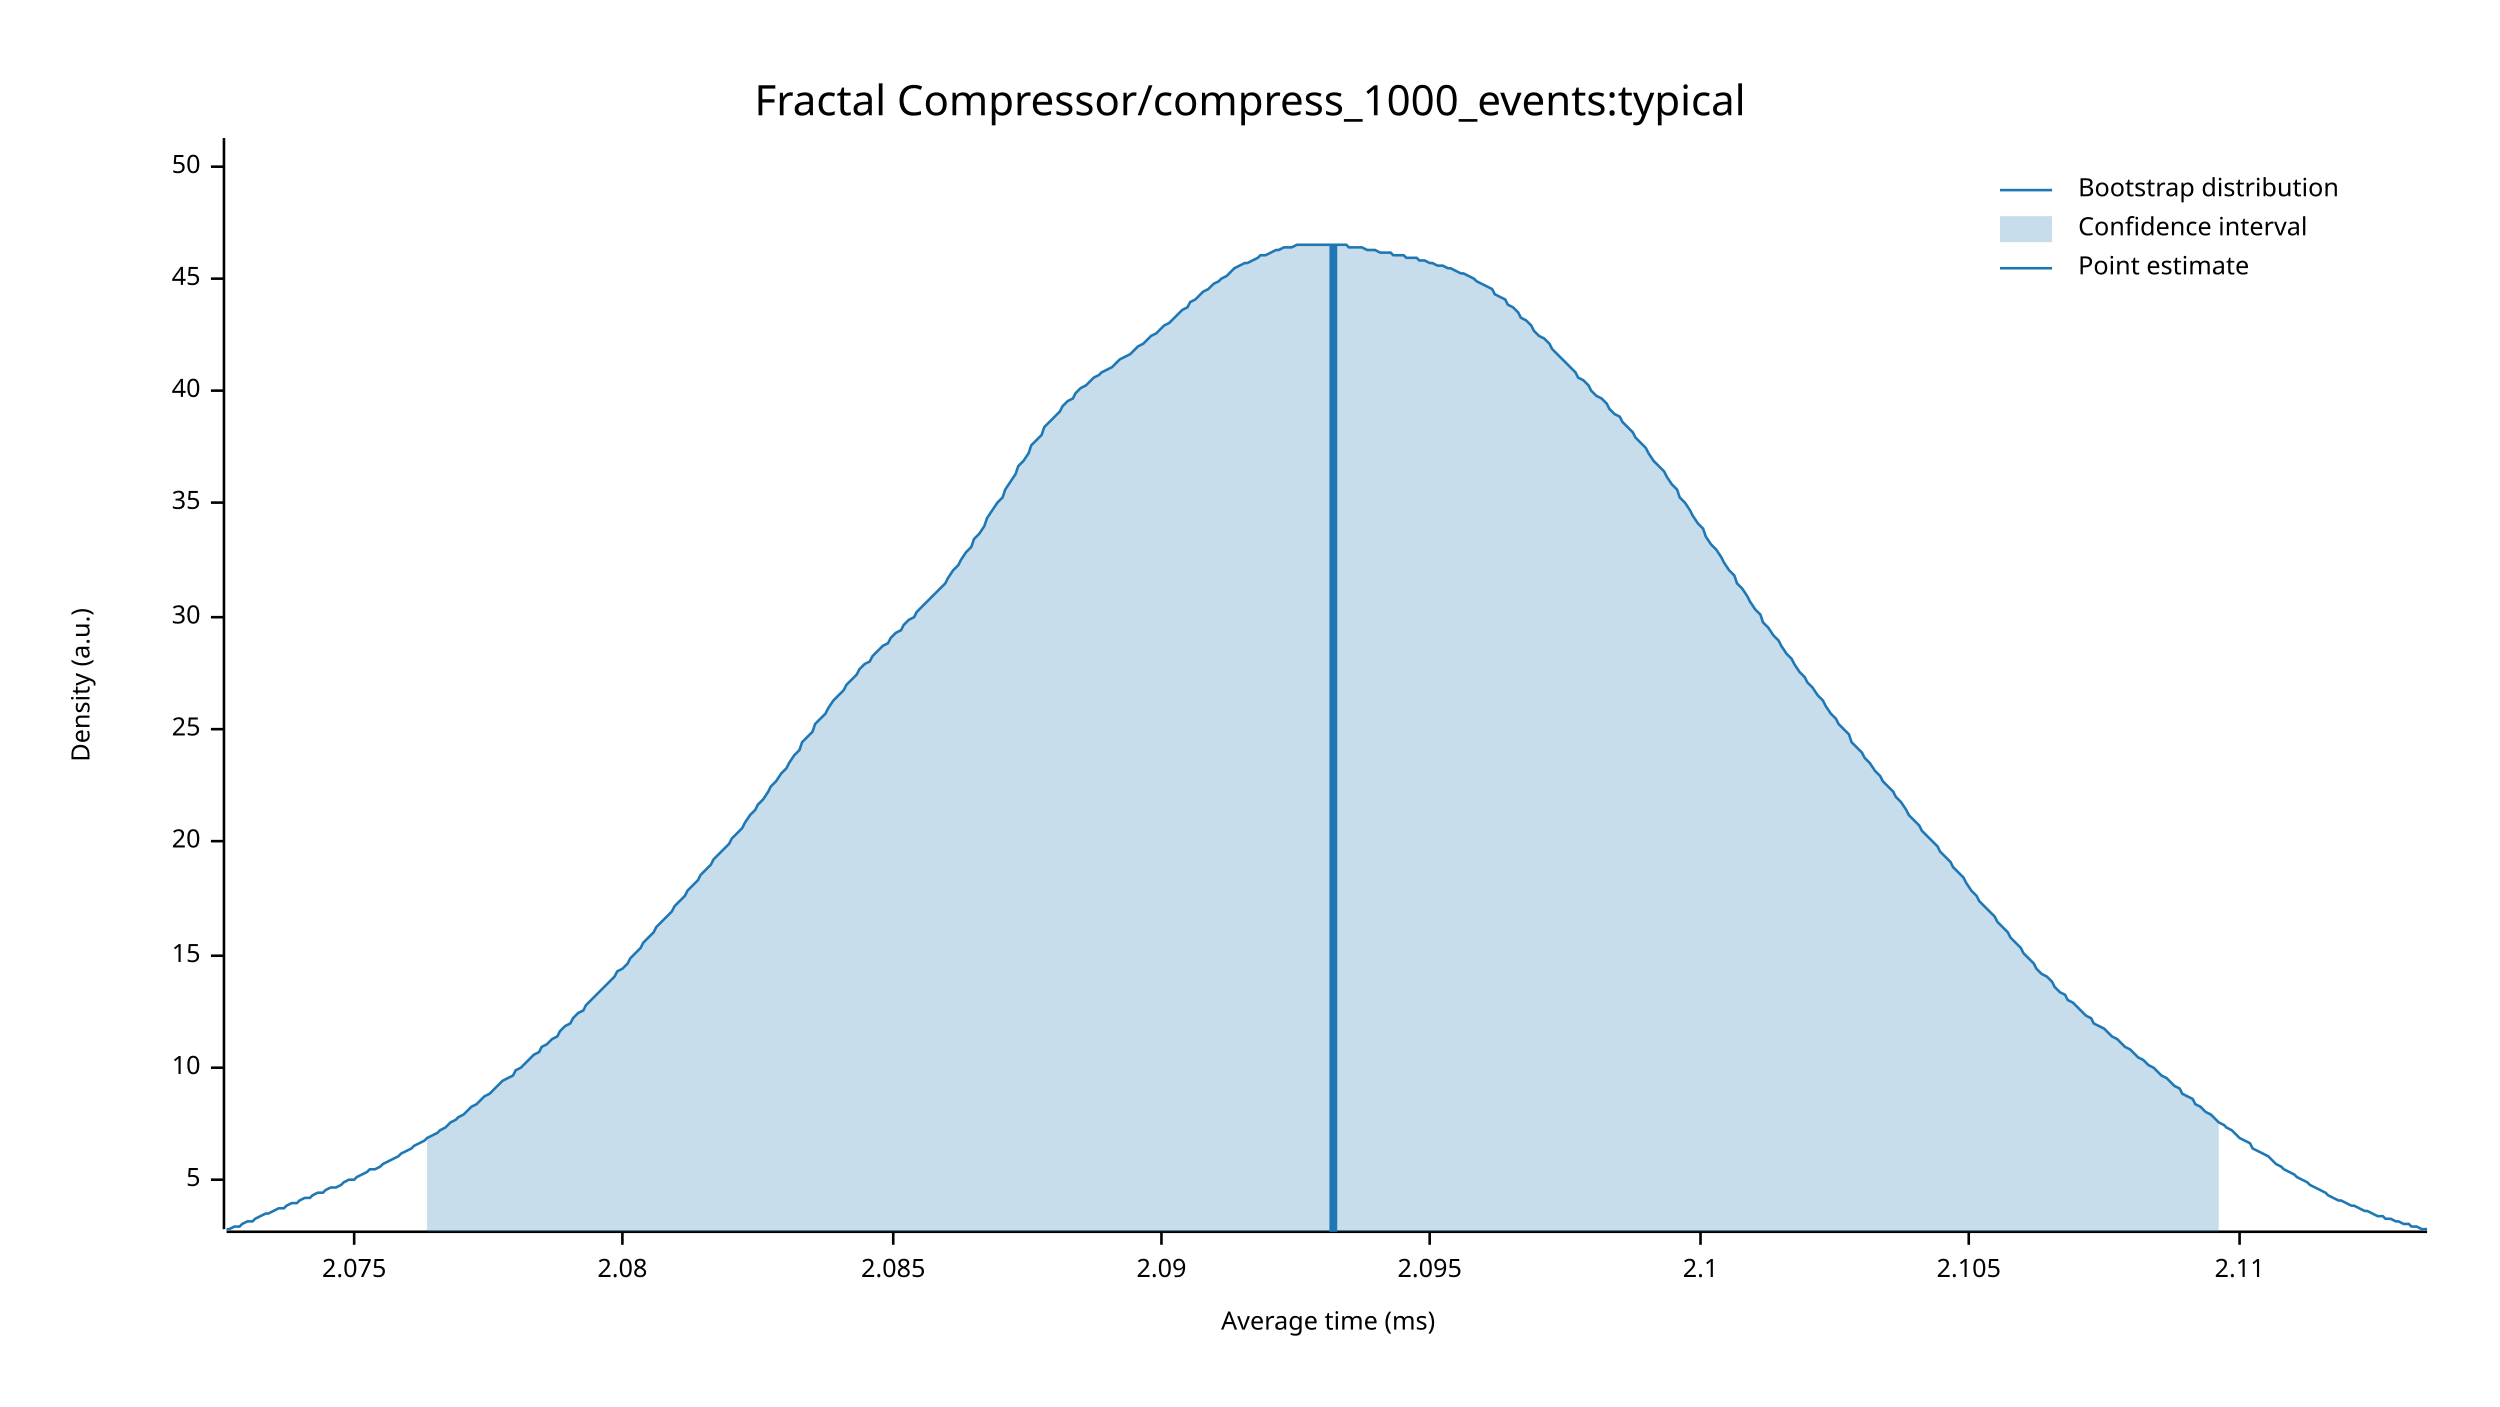
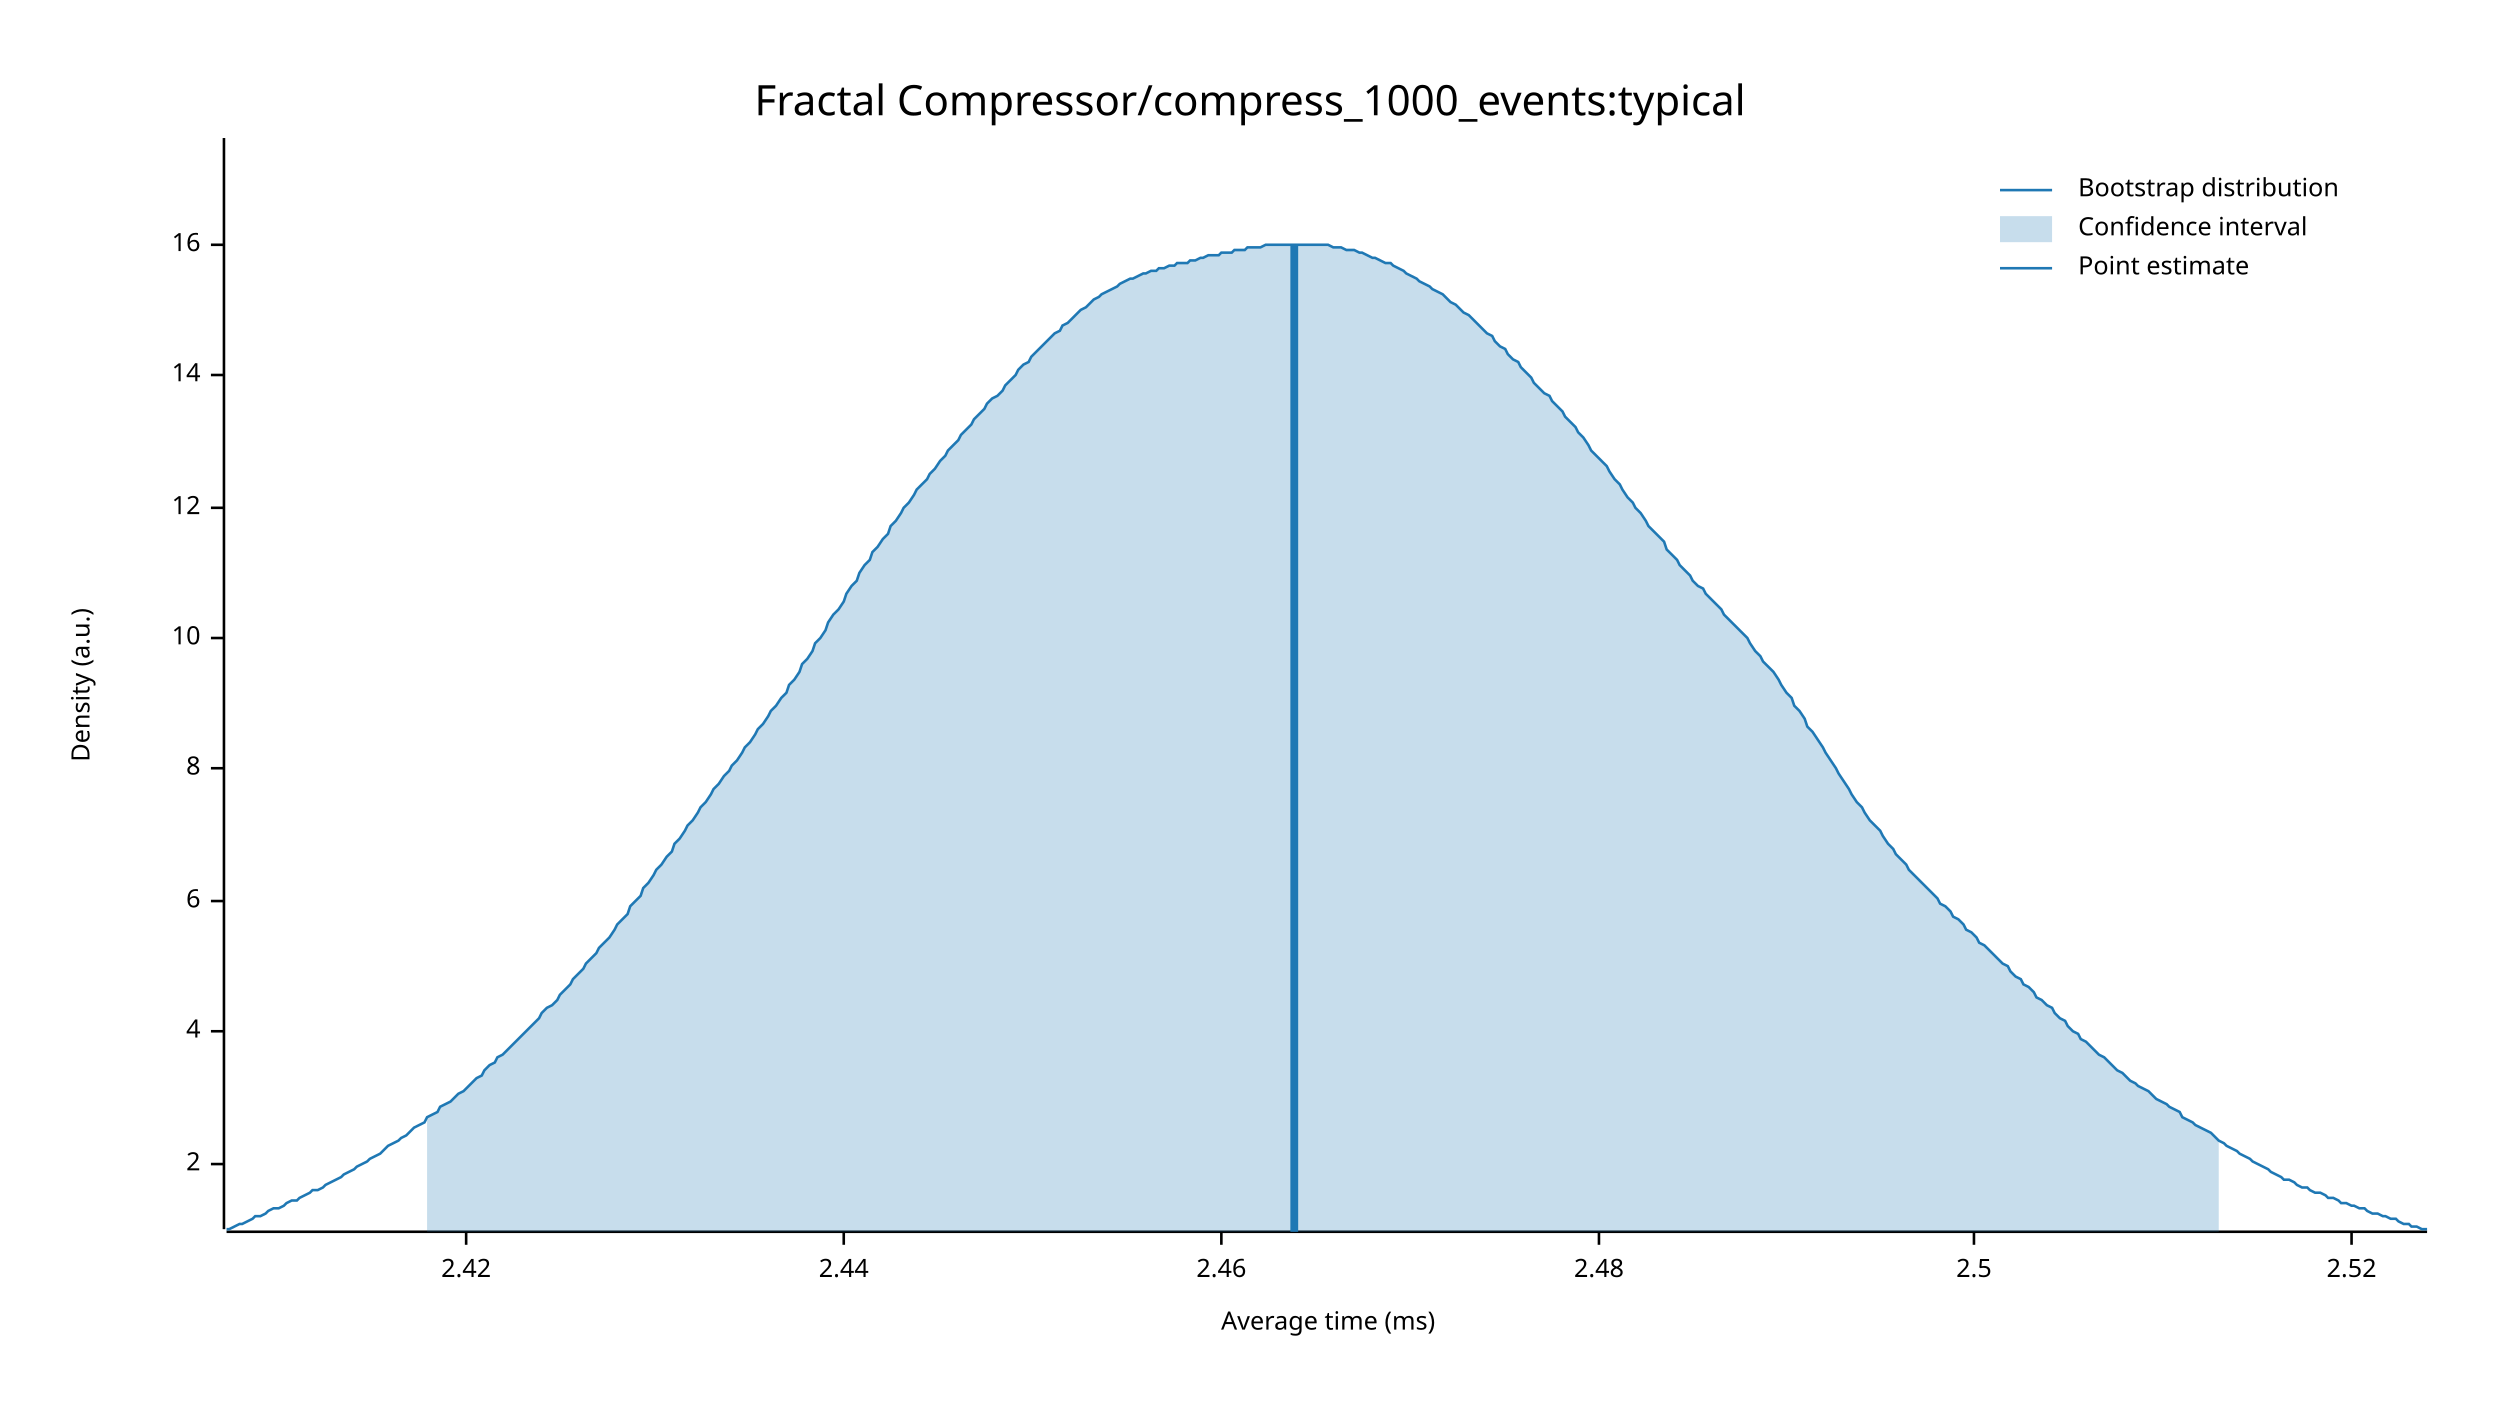
<svg xmlns="http://www.w3.org/2000/svg" width="960" height="540" viewBox="0 0 960 540">
  <text x="480" y="32" dy="0.76em" text-anchor="middle" font-family="sans-serif" font-size="16.129" opacity="1" fill="#000000">
Fractal Compressor/compress_1000_events:typical
</text>
  <text x="27" y="263" dy="0.76em" text-anchor="middle" font-family="sans-serif" font-size="9.677" opacity="1" fill="#000000" transform="rotate(270, 27, 263)">
Density (a.u.)
</text>
  <text x="510" y="513" dy="-0.5ex" text-anchor="middle" font-family="sans-serif" font-size="9.677" opacity="1" fill="#000000">
Average time (ms)
</text>
  <polyline fill="none" opacity="1" stroke="#000000" stroke-width="1" points="86,53 86,472 " />
-   <text x="77" y="453" dy="0.5ex" text-anchor="end" font-family="sans-serif" font-size="9.677" opacity="1" fill="#000000">
- 5
+   <text x="77" y="447" dy="0.5ex" text-anchor="end" font-family="sans-serif" font-size="9.677" opacity="1" fill="#000000">
+ 2
</text>
-   <polyline fill="none" opacity="1" stroke="#000000" stroke-width="1" points="81,453 86,453 " />
-   <text x="77" y="410" dy="0.5ex" text-anchor="end" font-family="sans-serif" font-size="9.677" opacity="1" fill="#000000">
+   <polyline fill="none" opacity="1" stroke="#000000" stroke-width="1" points="81,447 86,447 " />
+   <text x="77" y="396" dy="0.5ex" text-anchor="end" font-family="sans-serif" font-size="9.677" opacity="1" fill="#000000">
+ 4
+ </text>
+   <polyline fill="none" opacity="1" stroke="#000000" stroke-width="1" points="81,396 86,396 " />
+   <text x="77" y="346" dy="0.5ex" text-anchor="end" font-family="sans-serif" font-size="9.677" opacity="1" fill="#000000">
+ 6
+ </text>
+   <polyline fill="none" opacity="1" stroke="#000000" stroke-width="1" points="81,346 86,346 " />
+   <text x="77" y="295" dy="0.5ex" text-anchor="end" font-family="sans-serif" font-size="9.677" opacity="1" fill="#000000">
+ 8
+ </text>
+   <polyline fill="none" opacity="1" stroke="#000000" stroke-width="1" points="81,295 86,295 " />
+   <text x="77" y="245" dy="0.5ex" text-anchor="end" font-family="sans-serif" font-size="9.677" opacity="1" fill="#000000">
10
</text>
-   <polyline fill="none" opacity="1" stroke="#000000" stroke-width="1" points="81,410 86,410 " />
-   <text x="77" y="367" dy="0.5ex" text-anchor="end" font-family="sans-serif" font-size="9.677" opacity="1" fill="#000000">
- 15
+   <polyline fill="none" opacity="1" stroke="#000000" stroke-width="1" points="81,245 86,245 " />
+   <text x="77" y="195" dy="0.5ex" text-anchor="end" font-family="sans-serif" font-size="9.677" opacity="1" fill="#000000">
+ 12
</text>
-   <polyline fill="none" opacity="1" stroke="#000000" stroke-width="1" points="81,367 86,367 " />
-   <text x="77" y="323" dy="0.5ex" text-anchor="end" font-family="sans-serif" font-size="9.677" opacity="1" fill="#000000">
- 20
+   <polyline fill="none" opacity="1" stroke="#000000" stroke-width="1" points="81,195 86,195 " />
+   <text x="77" y="144" dy="0.5ex" text-anchor="end" font-family="sans-serif" font-size="9.677" opacity="1" fill="#000000">
+ 14
</text>
-   <polyline fill="none" opacity="1" stroke="#000000" stroke-width="1" points="81,323 86,323 " />
-   <text x="77" y="280" dy="0.5ex" text-anchor="end" font-family="sans-serif" font-size="9.677" opacity="1" fill="#000000">
- 25
+   <polyline fill="none" opacity="1" stroke="#000000" stroke-width="1" points="81,144 86,144 " />
+   <text x="77" y="94" dy="0.5ex" text-anchor="end" font-family="sans-serif" font-size="9.677" opacity="1" fill="#000000">
+ 16
</text>
-   <polyline fill="none" opacity="1" stroke="#000000" stroke-width="1" points="81,280 86,280 " />
-   <text x="77" y="237" dy="0.5ex" text-anchor="end" font-family="sans-serif" font-size="9.677" opacity="1" fill="#000000">
- 30
+   <polyline fill="none" opacity="1" stroke="#000000" stroke-width="1" points="81,94 86,94 " />
+   <polyline fill="none" opacity="1" stroke="#000000" stroke-width="1" points="87,473 932,473 " />
+   <text x="179" y="483" dy="0.76em" text-anchor="middle" font-family="sans-serif" font-size="9.677" opacity="1" fill="#000000">
+ 2.42
</text>
-   <polyline fill="none" opacity="1" stroke="#000000" stroke-width="1" points="81,237 86,237 " />
-   <text x="77" y="193" dy="0.5ex" text-anchor="end" font-family="sans-serif" font-size="9.677" opacity="1" fill="#000000">
- 35
+   <polyline fill="none" opacity="1" stroke="#000000" stroke-width="1" points="179,473 179,478 " />
+   <text x="324" y="483" dy="0.76em" text-anchor="middle" font-family="sans-serif" font-size="9.677" opacity="1" fill="#000000">
+ 2.44
</text>
-   <polyline fill="none" opacity="1" stroke="#000000" stroke-width="1" points="81,193 86,193 " />
-   <text x="77" y="150" dy="0.5ex" text-anchor="end" font-family="sans-serif" font-size="9.677" opacity="1" fill="#000000">
- 40
+   <polyline fill="none" opacity="1" stroke="#000000" stroke-width="1" points="324,473 324,478 " />
+   <text x="469" y="483" dy="0.76em" text-anchor="middle" font-family="sans-serif" font-size="9.677" opacity="1" fill="#000000">
+ 2.46
</text>
-   <polyline fill="none" opacity="1" stroke="#000000" stroke-width="1" points="81,150 86,150 " />
-   <text x="77" y="107" dy="0.5ex" text-anchor="end" font-family="sans-serif" font-size="9.677" opacity="1" fill="#000000">
- 45
+   <polyline fill="none" opacity="1" stroke="#000000" stroke-width="1" points="469,473 469,478 " />
+   <text x="614" y="483" dy="0.76em" text-anchor="middle" font-family="sans-serif" font-size="9.677" opacity="1" fill="#000000">
+ 2.48
</text>
-   <polyline fill="none" opacity="1" stroke="#000000" stroke-width="1" points="81,107 86,107 " />
-   <text x="77" y="64" dy="0.5ex" text-anchor="end" font-family="sans-serif" font-size="9.677" opacity="1" fill="#000000">
- 50
+   <polyline fill="none" opacity="1" stroke="#000000" stroke-width="1" points="614,473 614,478 " />
+   <text x="758" y="483" dy="0.76em" text-anchor="middle" font-family="sans-serif" font-size="9.677" opacity="1" fill="#000000">
+ 2.5
</text>
-   <polyline fill="none" opacity="1" stroke="#000000" stroke-width="1" points="81,64 86,64 " />
-   <polyline fill="none" opacity="1" stroke="#000000" stroke-width="1" points="87,473 932,473 " />
-   <text x="136" y="483" dy="0.76em" text-anchor="middle" font-family="sans-serif" font-size="9.677" opacity="1" fill="#000000">
- 2.075
+   <polyline fill="none" opacity="1" stroke="#000000" stroke-width="1" points="758,473 758,478 " />
+   <text x="903" y="483" dy="0.76em" text-anchor="middle" font-family="sans-serif" font-size="9.677" opacity="1" fill="#000000">
+ 2.52
</text>
-   <polyline fill="none" opacity="1" stroke="#000000" stroke-width="1" points="136,473 136,478 " />
-   <text x="239" y="483" dy="0.76em" text-anchor="middle" font-family="sans-serif" font-size="9.677" opacity="1" fill="#000000">
- 2.08
- </text>
-   <polyline fill="none" opacity="1" stroke="#000000" stroke-width="1" points="239,473 239,478 " />
-   <text x="343" y="483" dy="0.76em" text-anchor="middle" font-family="sans-serif" font-size="9.677" opacity="1" fill="#000000">
- 2.085
- </text>
-   <polyline fill="none" opacity="1" stroke="#000000" stroke-width="1" points="343,473 343,478 " />
-   <text x="446" y="483" dy="0.76em" text-anchor="middle" font-family="sans-serif" font-size="9.677" opacity="1" fill="#000000">
- 2.09
- </text>
-   <polyline fill="none" opacity="1" stroke="#000000" stroke-width="1" points="446,473 446,478 " />
-   <text x="549" y="483" dy="0.76em" text-anchor="middle" font-family="sans-serif" font-size="9.677" opacity="1" fill="#000000">
- 2.095
- </text>
-   <polyline fill="none" opacity="1" stroke="#000000" stroke-width="1" points="549,473 549,478 " />
-   <text x="653" y="483" dy="0.76em" text-anchor="middle" font-family="sans-serif" font-size="9.677" opacity="1" fill="#000000">
- 2.1
- </text>
-   <polyline fill="none" opacity="1" stroke="#000000" stroke-width="1" points="653,473 653,478 " />
-   <text x="756" y="483" dy="0.76em" text-anchor="middle" font-family="sans-serif" font-size="9.677" opacity="1" fill="#000000">
- 2.105
- </text>
-   <polyline fill="none" opacity="1" stroke="#000000" stroke-width="1" points="756,473 756,478 " />
-   <text x="860" y="483" dy="0.76em" text-anchor="middle" font-family="sans-serif" font-size="9.677" opacity="1" fill="#000000">
- 2.11
- </text>
-   <polyline fill="none" opacity="1" stroke="#000000" stroke-width="1" points="860,473 860,478 " />
-   <polyline fill="none" opacity="1" stroke="#1F78B4" stroke-width="1" points="87,472 88,472 90,471 92,471 93,470 95,469 97,469 98,468 100,467 102,466 103,466 105,465 107,464 109,464 110,463 112,462 114,462 115,461 117,460 119,460 120,459 122,458 124,458 125,457 127,456 129,456 131,455 132,454 134,453 136,453 137,452 139,451 141,450 142,449 144,449 146,448 147,447 149,446 151,445 153,444 154,443 156,442 158,441 159,440 161,439 163,438 164,437 166,436 168,435 169,434 171,433 173,431 175,430 176,429 178,428 180,426 181,425 183,424 185,422 186,421 188,420 190,418 191,417 193,415 195,414 197,413 198,411 200,410 202,408 203,407 205,405 207,404 208,402 210,401 212,399 214,398 215,396 217,394 219,393 220,391 222,389 224,388 225,386 227,384 229,382 230,381 232,379 234,377 236,375 237,373 239,372 241,370 242,368 244,366 246,364 247,362 249,360 251,358 252,356 254,354 256,352 258,350 259,348 261,346 263,344 264,342 266,340 268,338 269,336 271,334 273,332 274,330 276,328 278,326 280,324 281,322 283,320 285,318 286,316 288,313 290,311 291,309 293,307 295,304 296,302 298,300 300,297 302,295 303,293 305,290 307,288 308,285 310,283 312,281 313,278 315,276 317,274 318,272 320,269 322,267 324,265 325,263 327,261 329,259 330,257 332,255 334,254 335,252 337,250 339,248 341,247 342,245 344,243 346,242 347,240 349,238 351,237 352,235 354,233 356,231 357,230 359,228 361,226 363,224 364,222 366,219 368,217 369,215 371,212 373,210 374,207 376,205 378,202 379,199 381,196 383,193 385,191 386,188 388,185 390,182 391,179 393,177 395,174 396,171 398,169 400,167 401,164 403,162 405,160 407,158 408,156 410,154 412,153 413,151 415,149 417,148 418,147 420,145 422,144 423,143 425,142 427,141 429,139 430,138 432,137 434,136 435,135 437,133 439,132 440,131 442,129 444,128 445,127 447,125 449,124 451,122 452,121 454,119 456,118 457,116 459,115 461,113 462,112 464,111 466,109 468,108 469,107 471,106 473,104 474,103 476,102 478,101 479,101 481,100 483,99 484,98 486,98 488,97 490,96 491,96 493,95 495,95 496,95 498,94 500,94 501,94 503,94 505,94 506,94 508,94 510,94 512,94 513,94 515,94 517,94 518,95 520,95 522,95 523,95 525,96 527,96 528,96 530,97 532,97 534,97 535,98 537,98 539,98 540,99 542,99 544,99 545,100 547,100 549,101 550,101 552,102 554,102 556,103 557,103 559,104 561,105 562,105 564,106 566,107 567,108 569,109 571,110 573,111 574,113 576,114 578,115 579,117 581,118 583,120 584,122 586,123 588,125 589,127 591,129 593,130 595,132 596,134 598,136 600,138 601,139 603,141 605,143 606,145 608,146 610,148 611,150 613,152 615,153 617,155 618,157 620,159 622,160 623,162 625,164 627,166 628,168 630,170 632,172 633,174 635,177 637,179 639,181 640,183 642,186 644,188 645,191 647,193 649,196 650,198 652,201 654,203 655,206 657,209 659,211 661,214 662,216 664,219 666,221 667,224 669,226 671,229 672,231 674,234 676,236 677,239 679,241 681,244 683,246 684,248 686,251 688,253 689,255 691,258 693,260 694,262 696,264 698,267 700,269 701,271 703,274 705,276 706,278 708,280 710,282 711,285 713,287 715,289 716,291 718,293 720,296 722,298 723,300 725,302 727,304 728,306 730,308 732,311 733,313 735,315 737,317 738,319 740,321 742,323 744,325 745,327 747,329 749,331 750,333 752,335 754,337 755,339 757,342 759,344 760,346 762,348 764,350 766,352 767,354 769,356 771,358 772,360 774,362 776,364 777,366 779,368 781,370 782,372 784,374 786,375 788,377 789,379 791,381 793,382 794,384 796,385 798,387 799,388 801,390 803,391 804,393 806,394 808,395 810,397 811,398 813,399 815,401 816,402 818,403 820,405 821,406 823,407 825,409 827,410 828,411 830,413 832,414 833,415 835,417 837,418 838,420 840,421 842,422 843,424 845,425 847,427 849,428 850,429 852,431 854,432 855,433 857,434 859,436 860,437 862,438 864,439 865,441 867,442 869,443 871,444 872,445 874,447 876,448 877,449 879,450 881,451 882,452 884,453 886,454 887,455 889,456 891,457 893,458 894,459 896,460 898,461 899,461 901,462 903,463 904,463 906,464 908,465 909,465 911,466 913,467 915,467 916,468 918,468 920,469 921,469 923,470 925,470 926,471 928,471 930,472 932,472 " />
-   <polygon opacity="0.25" fill="#1F78B4" points="164,437 166,436 168,435 169,434 171,433 173,431 175,430 176,429 178,428 180,426 181,425 183,424 185,422 186,421 188,420 190,418 191,417 193,415 195,414 197,413 198,411 200,410 202,408 203,407 205,405 207,404 208,402 210,401 212,399 214,398 215,396 217,394 219,393 220,391 222,389 224,388 225,386 227,384 229,382 230,381 232,379 234,377 236,375 237,373 239,372 241,370 242,368 244,366 246,364 247,362 249,360 251,358 252,356 254,354 256,352 258,350 259,348 261,346 263,344 264,342 266,340 268,338 269,336 271,334 273,332 274,330 276,328 278,326 280,324 281,322 283,320 285,318 286,316 288,313 290,311 291,309 293,307 295,304 296,302 298,300 300,297 302,295 303,293 305,290 307,288 308,285 310,283 312,281 313,278 315,276 317,274 318,272 320,269 322,267 324,265 325,263 327,261 329,259 330,257 332,255 334,254 335,252 337,250 339,248 341,247 342,245 344,243 346,242 347,240 349,238 351,237 352,235 354,233 356,231 357,230 359,228 361,226 363,224 364,222 366,219 368,217 369,215 371,212 373,210 374,207 376,205 378,202 379,199 381,196 383,193 385,191 386,188 388,185 390,182 391,179 393,177 395,174 396,171 398,169 400,167 401,164 403,162 405,160 407,158 408,156 410,154 412,153 413,151 415,149 417,148 418,147 420,145 422,144 423,143 425,142 427,141 429,139 430,138 432,137 434,136 435,135 437,133 439,132 440,131 442,129 444,128 445,127 447,125 449,124 451,122 452,121 454,119 456,118 457,116 459,115 461,113 462,112 464,111 466,109 468,108 469,107 471,106 473,104 474,103 476,102 478,101 479,101 481,100 483,99 484,98 486,98 488,97 490,96 491,96 493,95 495,95 496,95 498,94 500,94 501,94 503,94 505,94 506,94 508,94 510,94 512,94 513,94 515,94 517,94 518,95 520,95 522,95 523,95 525,96 527,96 528,96 530,97 532,97 534,97 535,98 537,98 539,98 540,99 542,99 544,99 545,100 547,100 549,101 550,101 552,102 554,102 556,103 557,103 559,104 561,105 562,105 564,106 566,107 567,108 569,109 571,110 573,111 574,113 576,114 578,115 579,117 581,118 583,120 584,122 586,123 588,125 589,127 591,129 593,130 595,132 596,134 598,136 600,138 601,139 603,141 605,143 606,145 608,146 610,148 611,150 613,152 615,153 617,155 618,157 620,159 622,160 623,162 625,164 627,166 628,168 630,170 632,172 633,174 635,177 637,179 639,181 640,183 642,186 644,188 645,191 647,193 649,196 650,198 652,201 654,203 655,206 657,209 659,211 661,214 662,216 664,219 666,221 667,224 669,226 671,229 672,231 674,234 676,236 677,239 679,241 681,244 683,246 684,248 686,251 688,253 689,255 691,258 693,260 694,262 696,264 698,267 700,269 701,271 703,274 705,276 706,278 708,280 710,282 711,285 713,287 715,289 716,291 718,293 720,296 722,298 723,300 725,302 727,304 728,306 730,308 732,311 733,313 735,315 737,317 738,319 740,321 742,323 744,325 745,327 747,329 749,331 750,333 752,335 754,337 755,339 757,342 759,344 760,346 762,348 764,350 766,352 767,354 769,356 771,358 772,360 774,362 776,364 777,366 779,368 781,370 782,372 784,374 786,375 788,377 789,379 791,381 793,382 794,384 796,385 798,387 799,388 801,390 803,391 804,393 806,394 808,395 810,397 811,398 813,399 815,401 816,402 818,403 820,405 821,406 823,407 825,409 827,410 828,411 830,413 832,414 833,415 835,417 837,418 838,420 840,421 842,422 843,424 845,425 847,427 849,428 850,429 852,431 852,473 164,473 " />
-   <polyline fill="none" opacity="1" stroke="#1F78B4" stroke-width="3" points="512,473 512,94 " />
+   <polyline fill="none" opacity="1" stroke="#000000" stroke-width="1" points="903,473 903,478 " />
+   <polyline fill="none" opacity="1" stroke="#1F78B4" stroke-width="1" points="87,472 88,472 90,471 92,470 93,470 95,469 97,468 98,467 100,467 102,466 103,465 105,464 107,464 109,463 110,462 112,461 114,461 115,460 117,459 119,458 120,457 122,457 124,456 125,455 127,454 129,453 131,452 132,451 134,450 136,449 137,448 139,447 141,446 142,445 144,444 146,443 147,442 149,440 151,439 153,438 154,437 156,436 158,434 159,433 161,432 163,431 164,429 166,428 168,427 169,425 171,424 173,423 175,421 176,420 178,419 180,417 181,416 183,414 185,413 186,411 188,409 190,408 191,406 193,405 195,403 197,401 198,400 200,398 202,396 203,395 205,393 207,391 208,389 210,387 212,386 214,384 215,382 217,380 219,378 220,376 222,374 224,372 225,370 227,368 229,366 230,364 232,362 234,360 236,357 237,355 239,353 241,351 242,348 244,346 246,344 247,341 249,339 251,336 252,334 254,332 256,329 258,327 259,324 261,322 263,319 264,317 266,315 268,312 269,310 271,308 273,305 274,303 276,301 278,298 280,296 281,294 283,292 285,289 286,287 288,285 290,282 291,280 293,278 295,275 296,273 298,271 300,268 302,266 303,263 305,261 307,258 308,255 310,253 312,250 313,247 315,245 317,242 318,239 320,236 322,234 324,231 325,228 327,225 329,223 330,220 332,217 334,215 335,212 337,210 339,207 341,205 342,202 344,200 346,197 347,195 349,193 351,190 352,188 354,186 356,184 357,182 359,180 361,177 363,175 364,173 366,171 368,169 369,167 371,165 373,163 374,161 376,159 378,157 379,155 381,153 383,152 385,150 386,148 388,146 390,144 391,142 393,140 395,139 396,137 398,135 400,133 401,132 403,130 405,128 407,127 408,125 410,124 412,122 413,121 415,119 417,118 418,117 420,115 422,114 423,113 425,112 427,111 429,110 430,109 432,108 434,107 435,107 437,106 439,105 440,105 442,104 444,104 445,103 447,103 449,102 451,102 452,101 454,101 456,101 457,100 459,100 461,99 462,99 464,98 466,98 468,98 469,97 471,97 473,97 474,96 476,96 478,96 479,95 481,95 483,95 484,95 486,94 488,94 490,94 491,94 493,94 495,94 496,94 498,94 500,94 501,94 503,94 505,94 506,94 508,94 510,94 512,95 513,95 515,95 517,96 518,96 520,96 522,97 523,97 525,98 527,99 528,99 530,100 532,101 534,101 535,102 537,103 539,104 540,105 542,106 544,107 545,108 547,109 549,110 550,111 552,112 554,113 556,115 557,116 559,117 561,119 562,120 564,121 566,123 567,124 569,126 571,128 573,129 574,131 576,133 578,134 579,136 581,138 583,139 584,141 586,143 588,145 589,147 591,149 593,151 595,152 596,154 598,156 600,158 601,160 603,162 605,164 606,166 608,168 610,171 611,173 613,175 615,177 617,179 618,181 620,184 622,186 623,188 625,191 627,193 628,195 630,197 632,200 633,202 635,204 637,206 639,208 640,211 642,213 644,215 645,217 647,219 649,221 650,223 652,225 654,226 655,228 657,230 659,232 661,234 662,236 664,238 666,240 667,241 669,243 671,245 672,247 674,250 676,252 677,254 679,256 681,258 683,261 684,263 686,266 688,268 689,271 691,273 693,276 694,279 696,281 698,284 700,287 701,289 703,292 705,295 706,297 708,300 710,303 711,305 713,308 715,310 716,312 718,315 720,317 722,319 723,321 725,324 727,326 728,328 730,330 732,332 733,334 735,336 737,338 738,339 740,341 742,343 744,345 745,347 747,348 749,350 750,352 752,353 754,355 755,357 757,358 759,360 760,362 762,363 764,365 766,367 767,368 769,370 771,371 772,373 774,375 776,376 777,378 779,379 781,381 782,383 784,384 786,386 788,387 789,389 791,391 793,392 794,394 796,396 798,397 799,399 801,400 803,402 804,403 806,405 808,406 810,408 811,409 813,411 815,412 816,413 818,415 820,416 821,417 823,418 825,419 827,421 828,422 830,423 832,424 833,425 835,426 837,427 838,429 840,430 842,431 843,432 845,433 847,434 849,435 850,436 852,438 854,439 855,440 857,441 859,442 860,443 862,444 864,445 865,446 867,447 869,448 871,449 872,450 874,451 876,452 877,453 879,453 881,454 882,455 884,456 886,456 887,457 889,458 891,458 893,459 894,460 896,460 898,461 899,462 901,462 903,463 904,463 906,464 908,464 909,465 911,466 913,466 915,467 916,467 918,468 920,468 921,469 923,470 925,470 926,471 928,471 930,472 932,472 " />
+   <polygon opacity="0.25" fill="#1F78B4" points="164,429 166,428 168,427 169,425 171,424 173,423 175,421 176,420 178,419 180,417 181,416 183,414 185,413 186,411 188,409 190,408 191,406 193,405 195,403 197,401 198,400 200,398 202,396 203,395 205,393 207,391 208,389 210,387 212,386 214,384 215,382 217,380 219,378 220,376 222,374 224,372 225,370 227,368 229,366 230,364 232,362 234,360 236,357 237,355 239,353 241,351 242,348 244,346 246,344 247,341 249,339 251,336 252,334 254,332 256,329 258,327 259,324 261,322 263,319 264,317 266,315 268,312 269,310 271,308 273,305 274,303 276,301 278,298 280,296 281,294 283,292 285,289 286,287 288,285 290,282 291,280 293,278 295,275 296,273 298,271 300,268 302,266 303,263 305,261 307,258 308,255 310,253 312,250 313,247 315,245 317,242 318,239 320,236 322,234 324,231 325,228 327,225 329,223 330,220 332,217 334,215 335,212 337,210 339,207 341,205 342,202 344,200 346,197 347,195 349,193 351,190 352,188 354,186 356,184 357,182 359,180 361,177 363,175 364,173 366,171 368,169 369,167 371,165 373,163 374,161 376,159 378,157 379,155 381,153 383,152 385,150 386,148 388,146 390,144 391,142 393,140 395,139 396,137 398,135 400,133 401,132 403,130 405,128 407,127 408,125 410,124 412,122 413,121 415,119 417,118 418,117 420,115 422,114 423,113 425,112 427,111 429,110 430,109 432,108 434,107 435,107 437,106 439,105 440,105 442,104 444,104 445,103 447,103 449,102 451,102 452,101 454,101 456,101 457,100 459,100 461,99 462,99 464,98 466,98 468,98 469,97 471,97 473,97 474,96 476,96 478,96 479,95 481,95 483,95 484,95 486,94 488,94 490,94 491,94 493,94 495,94 496,94 498,94 500,94 501,94 503,94 505,94 506,94 508,94 510,94 512,95 513,95 515,95 517,96 518,96 520,96 522,97 523,97 525,98 527,99 528,99 530,100 532,101 534,101 535,102 537,103 539,104 540,105 542,106 544,107 545,108 547,109 549,110 550,111 552,112 554,113 556,115 557,116 559,117 561,119 562,120 564,121 566,123 567,124 569,126 571,128 573,129 574,131 576,133 578,134 579,136 581,138 583,139 584,141 586,143 588,145 589,147 591,149 593,151 595,152 596,154 598,156 600,158 601,160 603,162 605,164 606,166 608,168 610,171 611,173 613,175 615,177 617,179 618,181 620,184 622,186 623,188 625,191 627,193 628,195 630,197 632,200 633,202 635,204 637,206 639,208 640,211 642,213 644,215 645,217 647,219 649,221 650,223 652,225 654,226 655,228 657,230 659,232 661,234 662,236 664,238 666,240 667,241 669,243 671,245 672,247 674,250 676,252 677,254 679,256 681,258 683,261 684,263 686,266 688,268 689,271 691,273 693,276 694,279 696,281 698,284 700,287 701,289 703,292 705,295 706,297 708,300 710,303 711,305 713,308 715,310 716,312 718,315 720,317 722,319 723,321 725,324 727,326 728,328 730,330 732,332 733,334 735,336 737,338 738,339 740,341 742,343 744,345 745,347 747,348 749,350 750,352 752,353 754,355 755,357 757,358 759,360 760,362 762,363 764,365 766,367 767,368 769,370 771,371 772,373 774,375 776,376 777,378 779,379 781,381 782,383 784,384 786,386 788,387 789,389 791,391 793,392 794,394 796,396 798,397 799,399 801,400 803,402 804,403 806,405 808,406 810,408 811,409 813,411 815,412 816,413 818,415 820,416 821,417 823,418 825,419 827,421 828,422 830,423 832,424 833,425 835,426 837,427 838,429 840,430 842,431 843,432 845,433 847,434 849,435 850,436 852,438 852,473 164,473 " />
+   <polyline fill="none" opacity="1" stroke="#1F78B4" stroke-width="3" points="497,473 497,94 " />
  <text x="798" y="68" dy="0.76em" text-anchor="start" font-family="sans-serif" font-size="9.677" opacity="1" fill="#000000">
Bootstrap distribution
</text>
  <text x="798" y="83" dy="0.76em" text-anchor="start" font-family="sans-serif" font-size="9.677" opacity="1" fill="#000000">
Confidence interval
</text>
  <text x="798" y="98" dy="0.76em" text-anchor="start" font-family="sans-serif" font-size="9.677" opacity="1" fill="#000000">
Point estimate
</text>
  <polyline fill="none" opacity="1" stroke="#1F78B4" stroke-width="1" points="768,73 788,73 " />
  <rect x="768" y="83" width="20" height="10" opacity="0.25" fill="#1F78B4" stroke="none" />
  <polyline fill="none" opacity="1" stroke="#1F78B4" stroke-width="1" points="768,103 788,103 " />
</svg>
